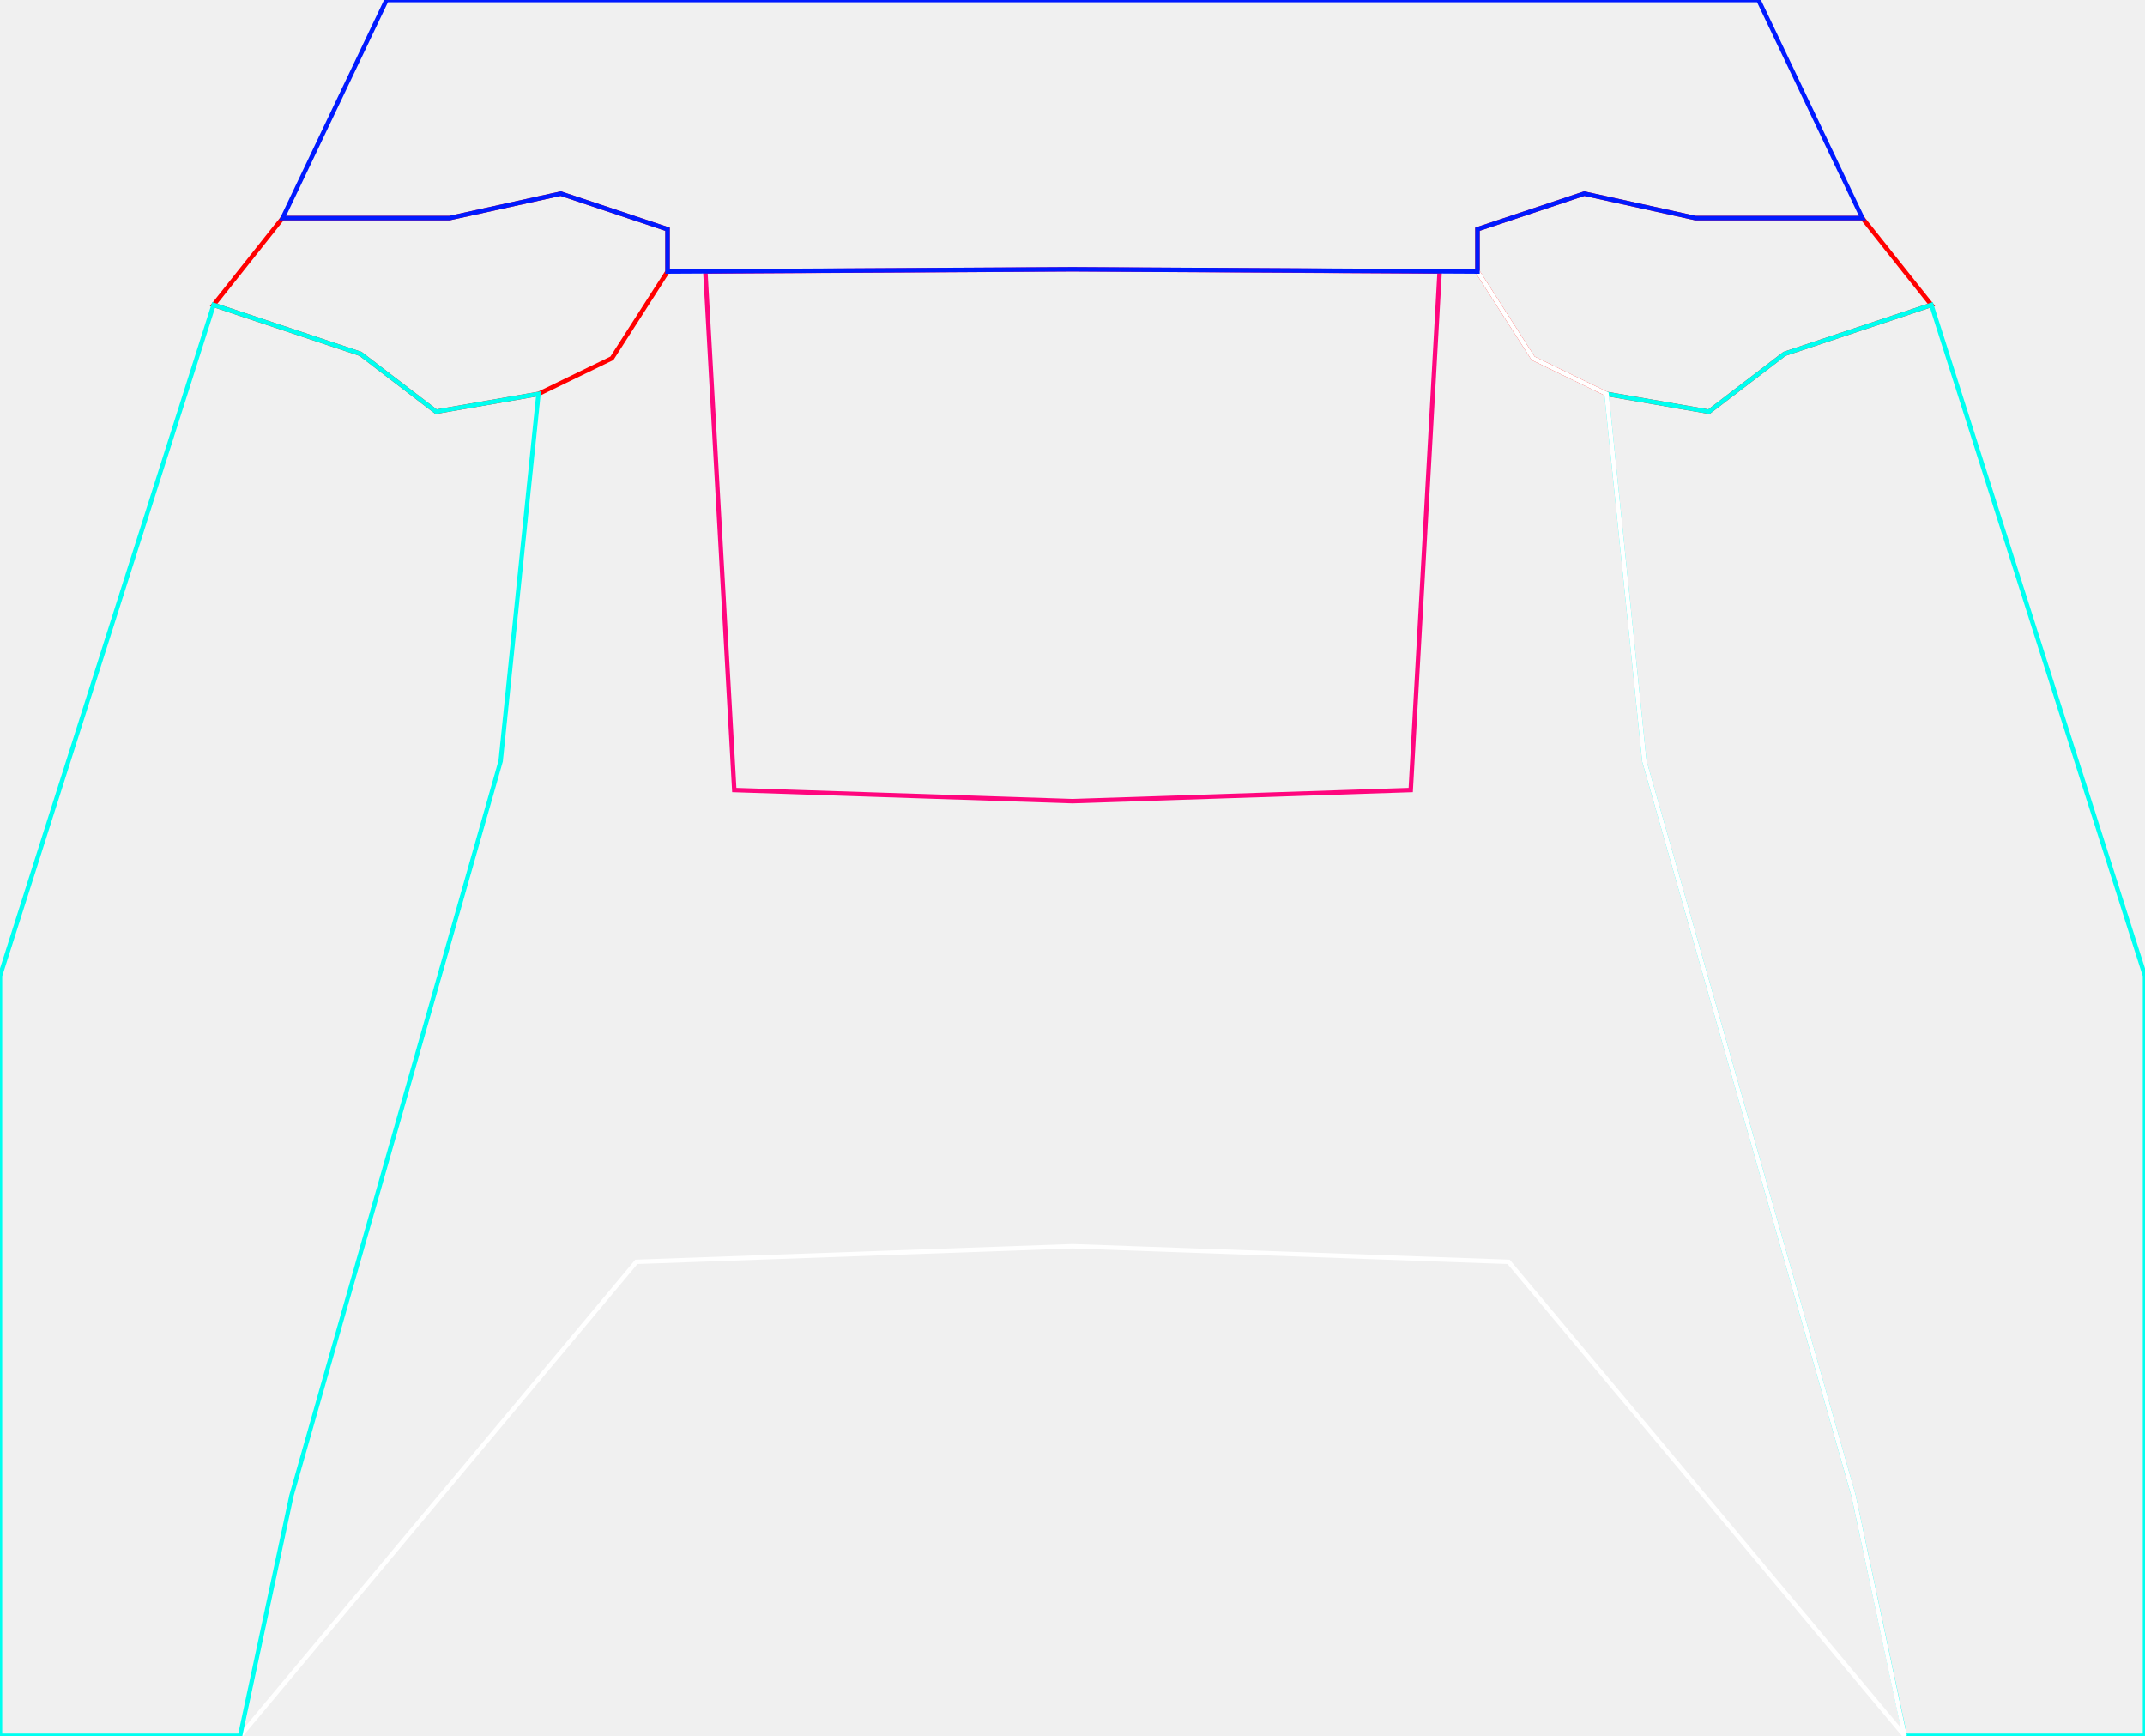
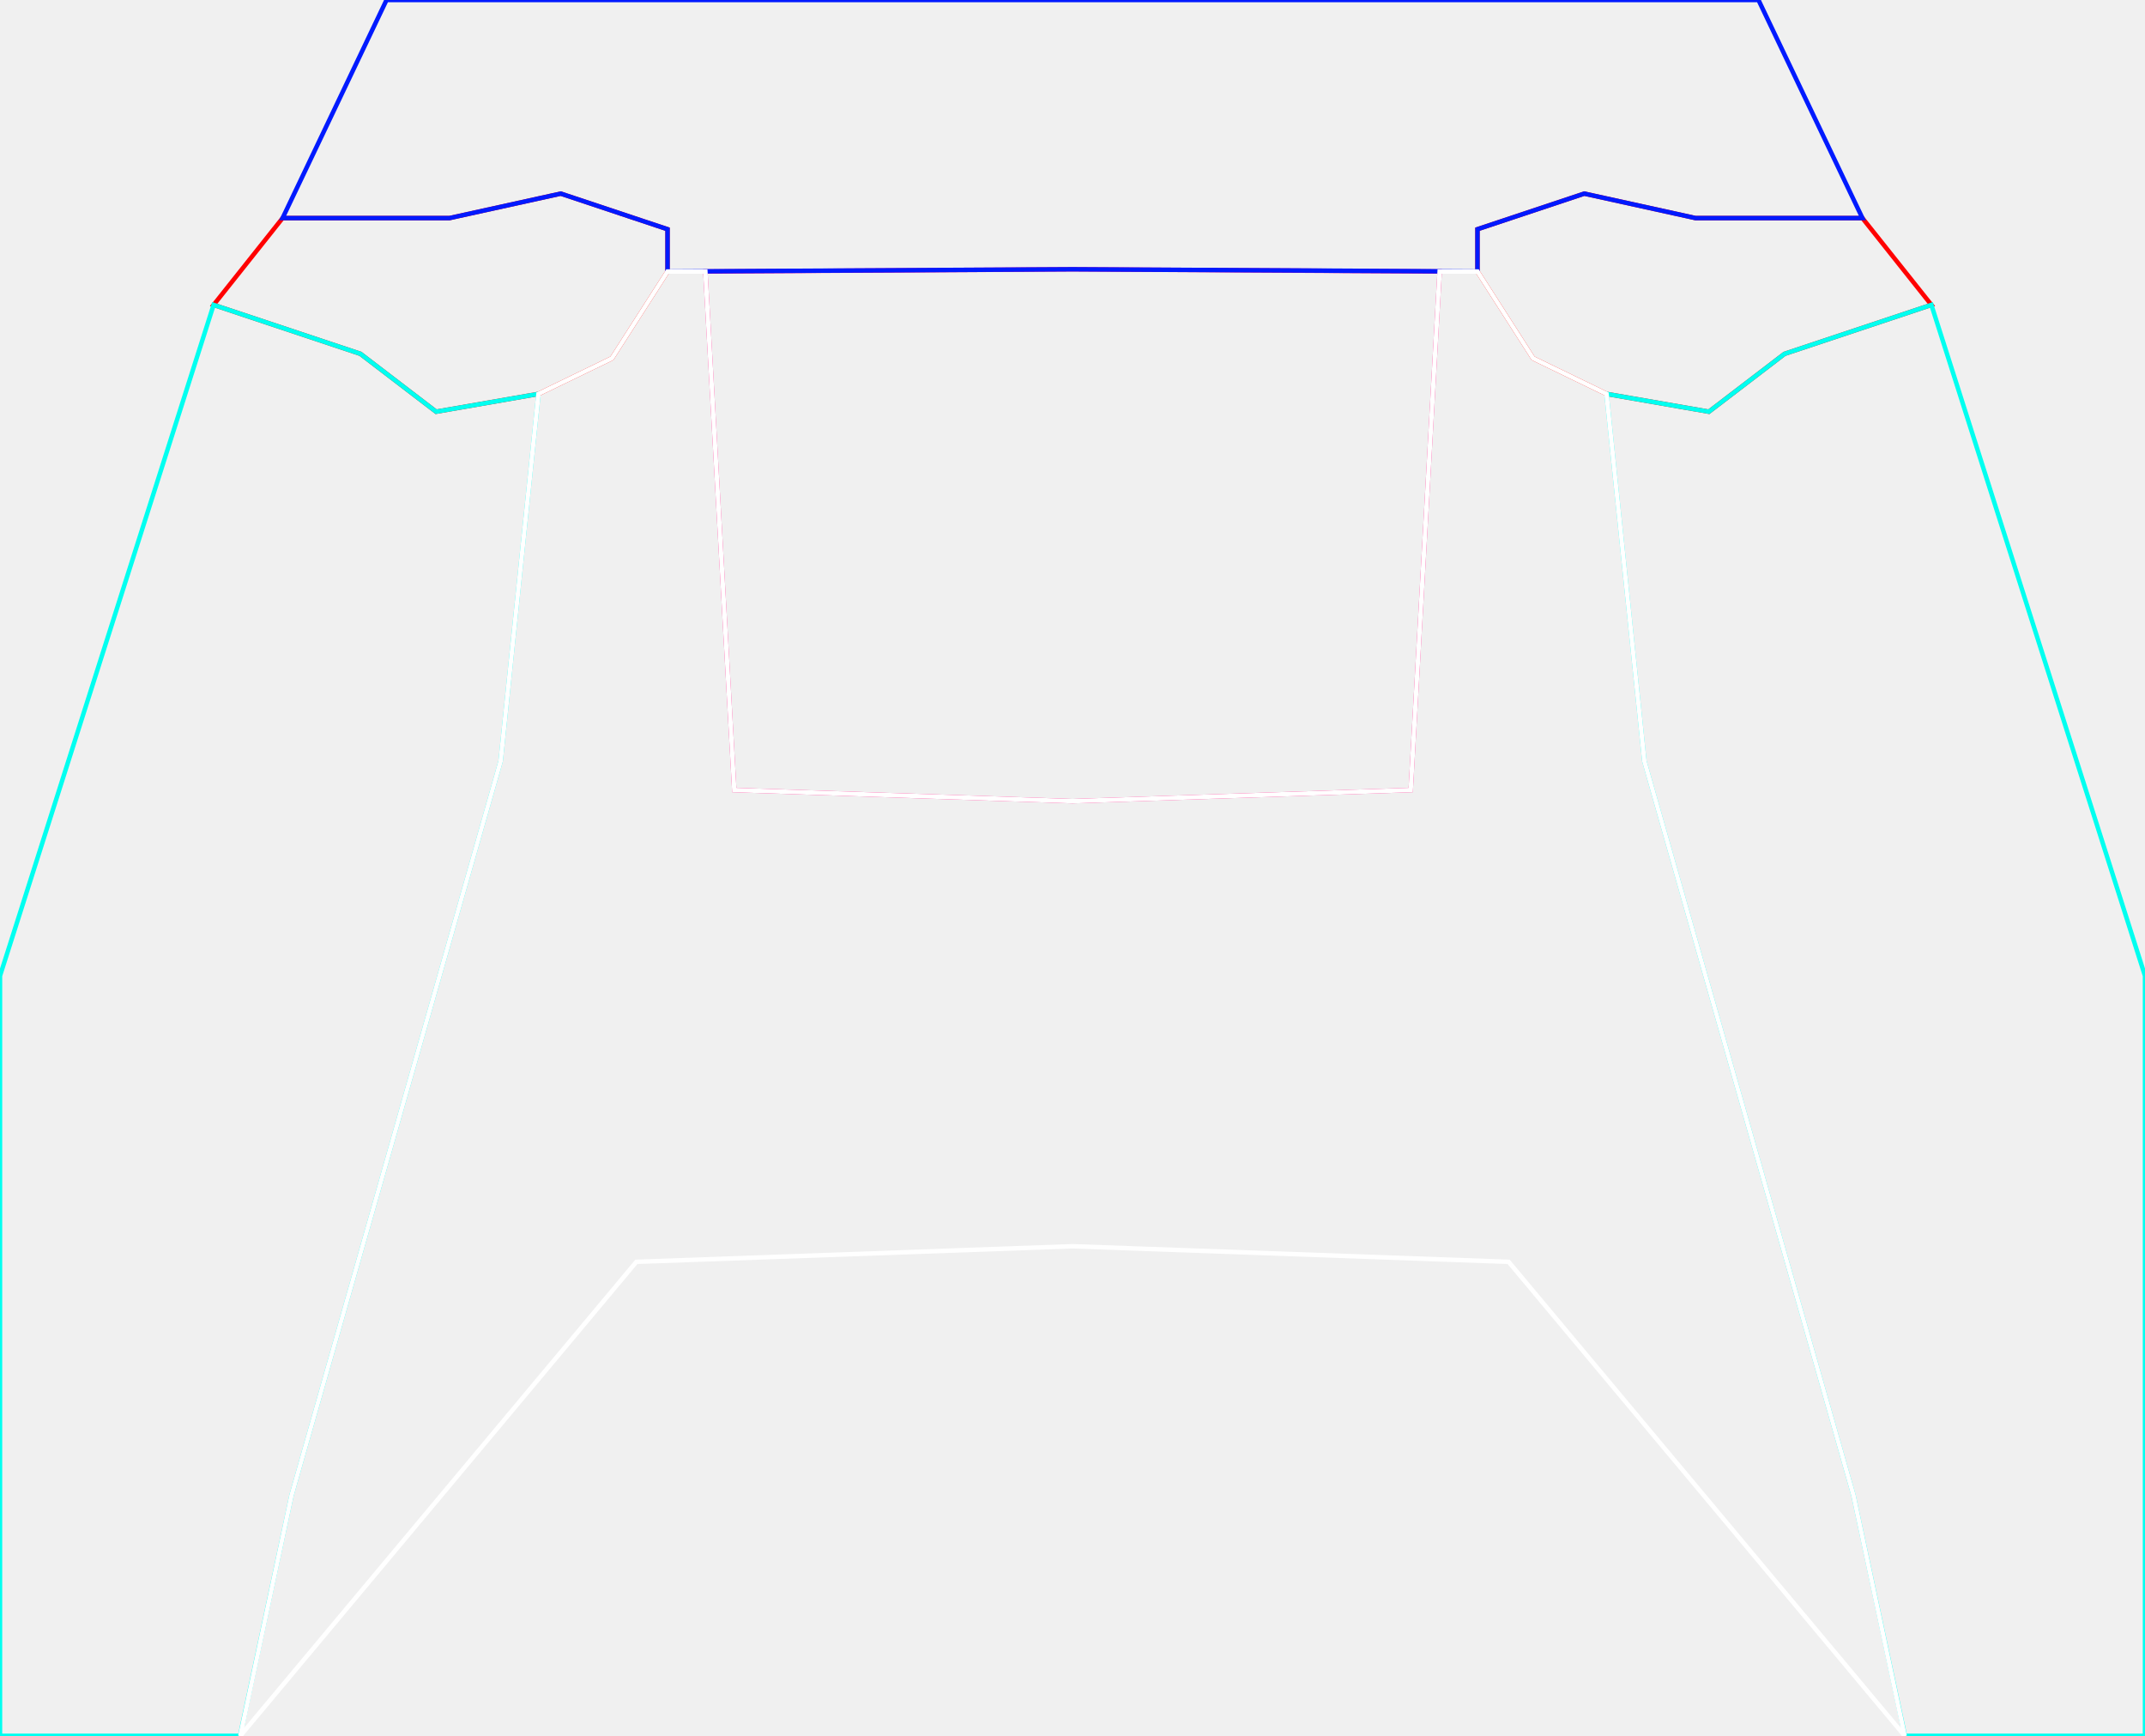
<svg xmlns="http://www.w3.org/2000/svg" width="482" height="390" viewBox="0 0 482 390" fill="none">
  <path d="M332 61V51.5L356 43.5L381 49H418.5L434 68.5L401 79.5L384 92.5L361 88.5L344.5 80.5L332 61Z" stroke="#FF0000" />
  <path d="M482 390H428.049L416.5 336L369.5 171L361 88.5L384 92.5L401 79.5L434 68.5L482 219.247V390Z" stroke="#00FFF0" />
-   <path d="M332 61L241 60.5L150 61L137.5 80.5L121 88.5L112.5 171L65.5 336L54 390L143 283.5L241 280L339 283.5L428 390L416.5 336L369.5 171L361 88.5L344.5 80.5L332 61Z" stroke="white" />
  <path d="M317 177.5L323.5 61L241 60.5L158.5 61L165 177.5L241 180L317 177.5Z" stroke="#FF067E" />
  <path d="M150 61V51.5L126 43.5L101 49H63.5L48 68.5L81 79.5L98 92.5L121 88.5L137.5 80.5L150 61Z" stroke="#FF0000" />
  <path d="M2.28882e-05 390H53.951L65.5 336L112.5 171L121 88.5L98 92.5L81 79.5L48 68.5L2.28882e-05 219.247V390Z" stroke="#00FFF0" />
  <path d="M86.855 0L63.5 49H101L126 43.5L150 51.5V61L241 60.5L332 61V51.5L356 43.5L381 49H418.5L395.145 0H86.855Z" stroke="#001AFF" />
+   <path d="M150 61H158.5L165 177.5L241 180L317 177.5L323.5 61H332L344.5 80.5L361 88.5L369.5 171L416.5 336L428 390L339 283.5L241 280L143 283.5L54 390L65.5 336L112.5 171L121 88.5L137.5 80.5L150 61Z" stroke="white" />
</svg>
